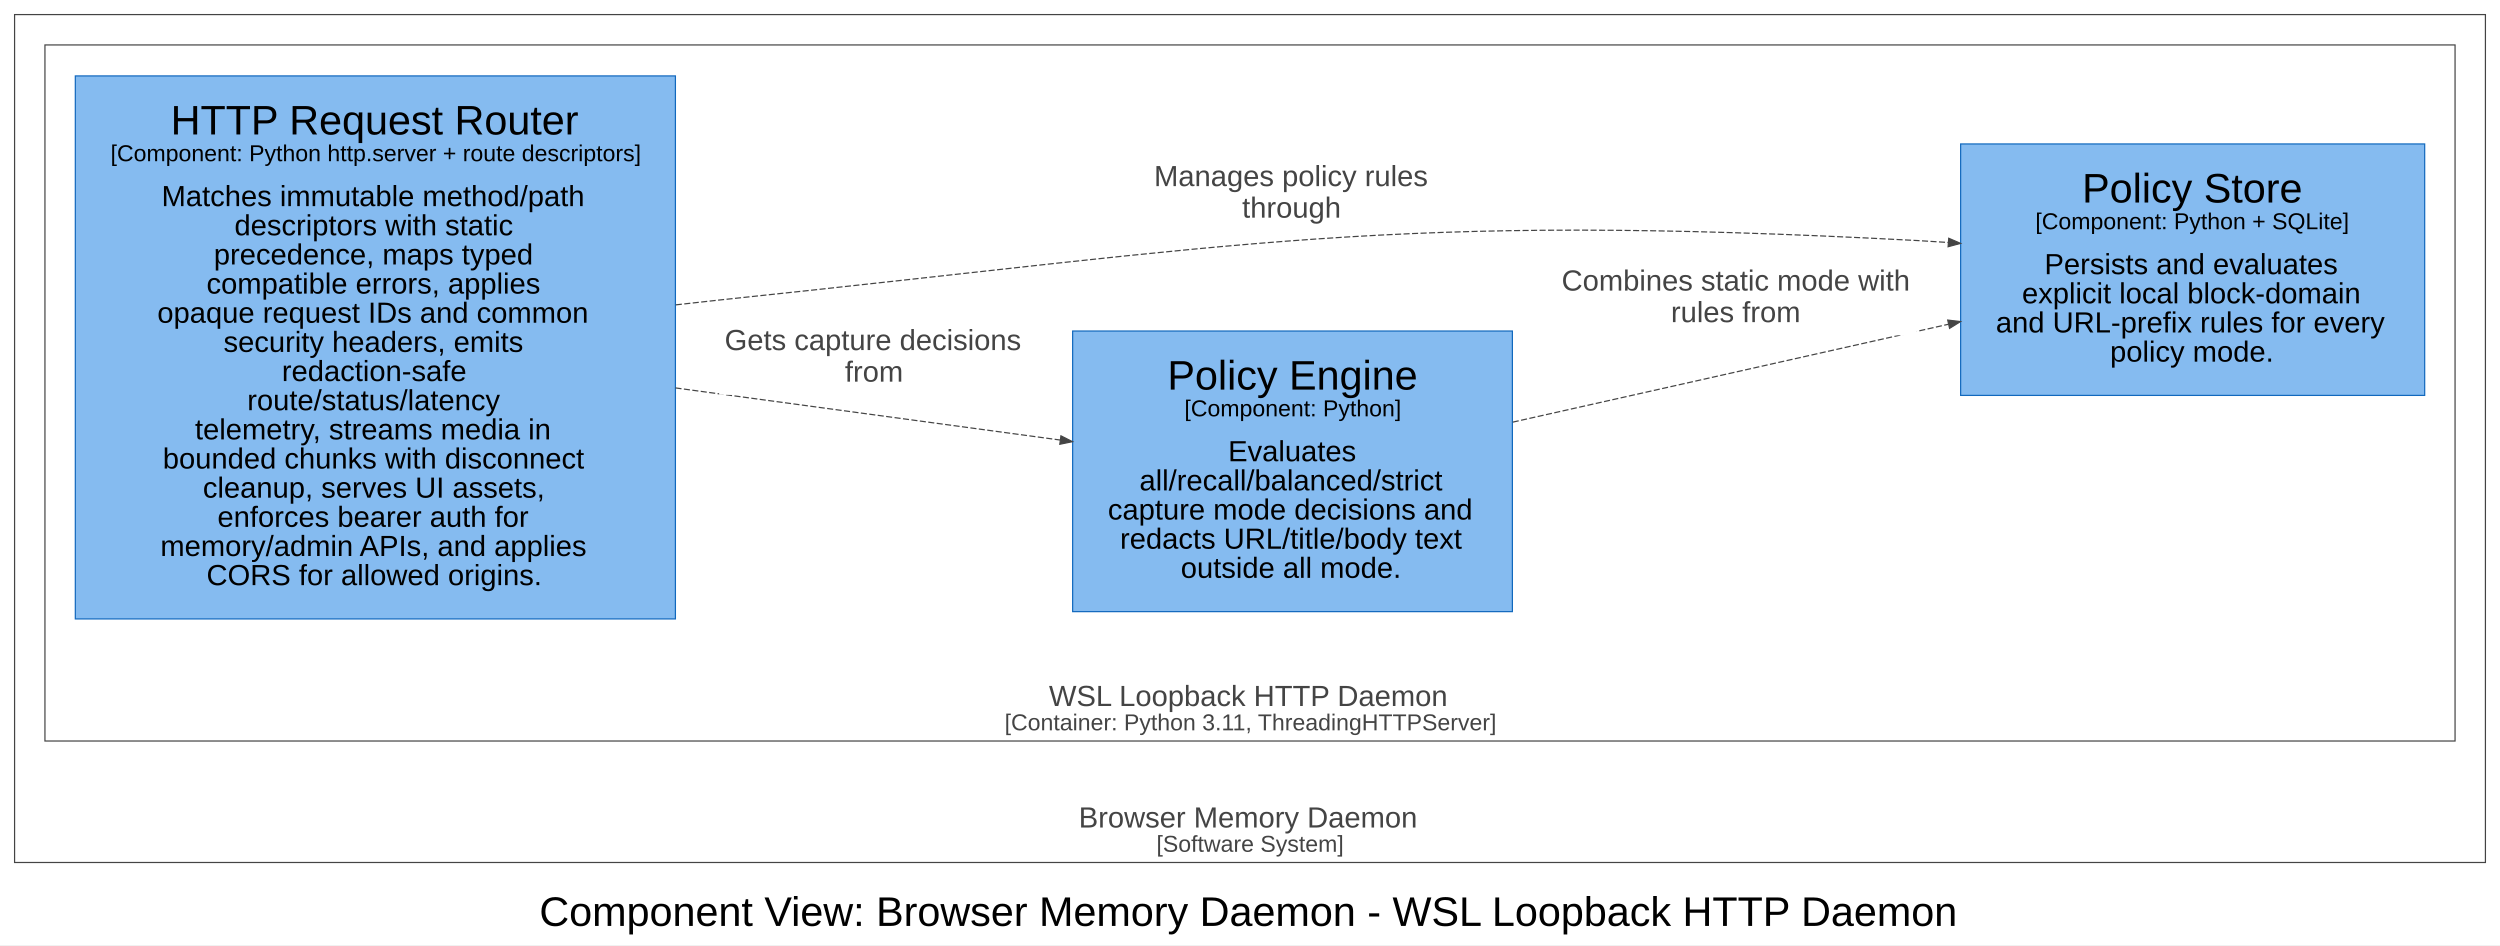
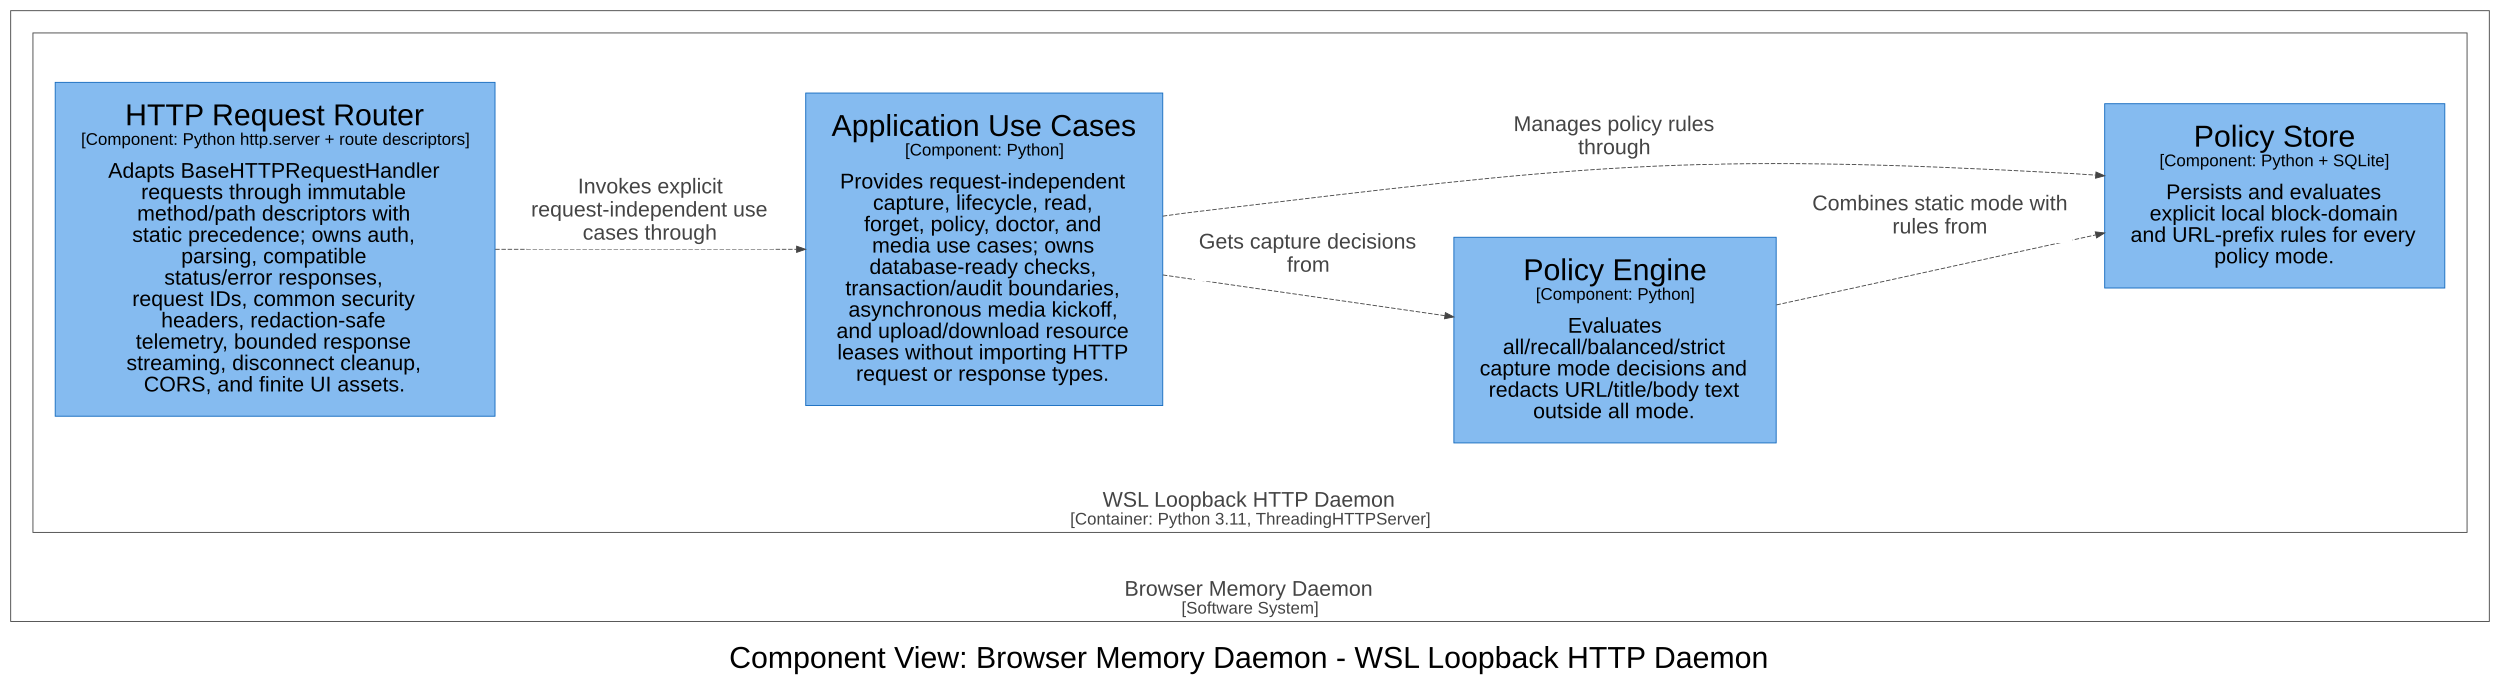
- <svg xmlns="http://www.w3.org/2000/svg" width="2058pt" height="778pt" viewBox="0.00 0.00 2058.00 778.00">
-   <g id="graph0" class="graph" transform="scale(1 1) rotate(0) translate(4 774)">
-     <polygon fill="white" stroke="transparent" points="-4,4 -4,-774 2054,-774 2054,4 -4,4" />
-     <text text-anchor="start" x="440" y="-11.8" font-family="Arial" font-size="34.00">Component View: Browser Memory Daemon - WSL Loopback HTTP Daemon</text>
+ <svg xmlns="http://www.w3.org/2000/svg" width="2808pt" height="766pt" viewBox="0.00 0.00 2808.00 766.00">
+   <g id="graph0" class="graph" transform="scale(1 1) rotate(0) translate(4 762)">
+     <polygon fill="white" stroke="transparent" points="-4,4 -4,-762 2804,-762 2804,4 -4,4" />
+     <text text-anchor="start" x="815" y="-11.8" font-family="Arial" font-size="34.00">Component View: Browser Memory Daemon - WSL Loopback HTTP Daemon</text>
    <g id="clust1" class="cluster">
-       <polygon fill="none" stroke="#444444" points="8,-64 8,-762 2042,-762 2042,-64 8,-64" />
-       <text text-anchor="start" x="884" y="-92.8" font-family="Arial" font-size="24.00" fill="#444444">Browser Memory Daemon</text>
-       <text text-anchor="start" x="948" y="-72.8" font-family="Arial" font-size="19.00" fill="#444444">[Software System]</text>
+       <polygon fill="none" stroke="#444444" points="8,-64 8,-750 2792,-750 2792,-64 8,-64" />
+       <text text-anchor="start" x="1259" y="-92.8" font-family="Arial" font-size="24.00" fill="#444444">Browser Memory Daemon</text>
+       <text text-anchor="start" x="1323" y="-72.8" font-family="Arial" font-size="19.00" fill="#444444">[Software System]</text>
    </g>
    <g id="clust2" class="cluster">
-       <polygon fill="none" stroke="#444444" points="33,-164 33,-737 2017,-737 2017,-164 33,-164" />
-       <text text-anchor="start" x="859.5" y="-192.8" font-family="Arial" font-size="24.00" fill="#444444">WSL Loopback HTTP Daemon</text>
-       <text text-anchor="start" x="823" y="-172.8" font-family="Arial" font-size="19.00" fill="#444444">[Container: Python 3.11, ThreadingHTTPServer]</text>
+       <polygon fill="none" stroke="#444444" points="33,-164 33,-725 2767,-725 2767,-164 33,-164" />
+       <text text-anchor="start" x="1234.5" y="-192.8" font-family="Arial" font-size="24.00" fill="#444444">WSL Loopback HTTP Daemon</text>
+       <text text-anchor="start" x="1198" y="-172.8" font-family="Arial" font-size="19.00" fill="#444444">[Container: Python 3.11, ThreadingHTTPServer]</text>
    </g>
    <g id="23" class="node">
-       <polygon fill="#85bbf0" stroke="#1168bd" points="552,-711.5 58,-711.5 58,-264.5 552,-264.5 552,-711.5" />
-       <text text-anchor="start" x="136.5" y="-663.3" font-family="Arial" font-size="34.00" fill="#000000">HTTP Request Router</text>
-       <text text-anchor="start" x="87" y="-641.3" font-family="Arial" font-size="19.00" fill="#000000">[Component: Python http.server + route descriptors]</text>
-       <text text-anchor="start" x="129" y="-604.3" font-family="Arial" font-size="24.00" fill="#000000">Matches immutable method/path</text>
-       <text text-anchor="start" x="189" y="-580.3" font-family="Arial" font-size="24.00" fill="#000000">descriptors with static</text>
-       <text text-anchor="start" x="172" y="-556.3" font-family="Arial" font-size="24.00" fill="#000000">precedence, maps typed</text>
-       <text text-anchor="start" x="166" y="-532.3" font-family="Arial" font-size="24.00" fill="#000000">compatible errors, applies</text>
-       <text text-anchor="start" x="125.5" y="-508.3" font-family="Arial" font-size="24.00" fill="#000000">opaque request IDs and common</text>
-       <text text-anchor="start" x="180" y="-484.3" font-family="Arial" font-size="24.00" fill="#000000">security headers, emits</text>
-       <text text-anchor="start" x="228" y="-460.3" font-family="Arial" font-size="24.00" fill="#000000">redaction-safe</text>
-       <text text-anchor="start" x="199.5" y="-436.3" font-family="Arial" font-size="24.00" fill="#000000">route/status/latency</text>
-       <text text-anchor="start" x="156.5" y="-412.3" font-family="Arial" font-size="24.00" fill="#000000">telemetry, streams media in</text>
-       <text text-anchor="start" x="130" y="-388.3" font-family="Arial" font-size="24.00" fill="#000000">bounded chunks with disconnect</text>
-       <text text-anchor="start" x="163" y="-364.3" font-family="Arial" font-size="24.00" fill="#000000">cleanup, serves UI assets,</text>
-       <text text-anchor="start" x="175" y="-340.3" font-family="Arial" font-size="24.00" fill="#000000">enforces bearer auth for</text>
-       <text text-anchor="start" x="128" y="-316.3" font-family="Arial" font-size="24.00" fill="#000000">memory/admin APIs, and applies</text>
-       <text text-anchor="start" x="166" y="-292.3" font-family="Arial" font-size="24.00" fill="#000000">CORS for allowed origins.</text>
+       <polygon fill="#85bbf0" stroke="#1168bd" points="552,-669.5 58,-669.5 58,-294.5 552,-294.5 552,-669.5" />
+       <text text-anchor="start" x="136.5" y="-621.3" font-family="Arial" font-size="34.00" fill="#000000">HTTP Request Router</text>
+       <text text-anchor="start" x="87" y="-599.3" font-family="Arial" font-size="19.00" fill="#000000">[Component: Python http.server + route descriptors]</text>
+       <text text-anchor="start" x="117.5" y="-562.3" font-family="Arial" font-size="24.00" fill="#000000">Adapts BaseHTTPRequestHandler</text>
+       <text text-anchor="start" x="154.5" y="-538.3" font-family="Arial" font-size="24.00" fill="#000000">requests through immutable</text>
+       <text text-anchor="start" x="150" y="-514.3" font-family="Arial" font-size="24.00" fill="#000000">method/path descriptors with</text>
+       <text text-anchor="start" x="144.5" y="-490.3" font-family="Arial" font-size="24.00" fill="#000000">static precedence; owns auth,</text>
+       <text text-anchor="start" x="199.5" y="-466.3" font-family="Arial" font-size="24.00" fill="#000000">parsing, compatible</text>
+       <text text-anchor="start" x="180.5" y="-442.3" font-family="Arial" font-size="24.00" fill="#000000">status/error responses,</text>
+       <text text-anchor="start" x="144.5" y="-418.3" font-family="Arial" font-size="24.00" fill="#000000">request IDs, common security</text>
+       <text text-anchor="start" x="177" y="-394.3" font-family="Arial" font-size="24.00" fill="#000000">headers, redaction-safe</text>
+       <text text-anchor="start" x="148.5" y="-370.3" font-family="Arial" font-size="24.00" fill="#000000">telemetry, bounded response</text>
+       <text text-anchor="start" x="138" y="-346.3" font-family="Arial" font-size="24.00" fill="#000000">streaming, disconnect cleanup,</text>
+       <text text-anchor="start" x="157.5" y="-322.3" font-family="Arial" font-size="24.00" fill="#000000">CORS, and finite UI assets.</text>
    </g>
-     <g id="25" class="node">
-       <polygon fill="#85bbf0" stroke="#1168bd" points="1241,-501.5 879,-501.5 879,-270.5 1241,-270.5 1241,-501.5" />
-       <text text-anchor="start" x="957" y="-453.3" font-family="Arial" font-size="34.00" fill="#000000">Policy Engine</text>
-       <text text-anchor="start" x="971" y="-431.3" font-family="Arial" font-size="19.00" fill="#000000">[Component: Python]</text>
-       <text text-anchor="start" x="1007" y="-394.3" font-family="Arial" font-size="24.00" fill="#000000">Evaluates</text>
-       <text text-anchor="start" x="934" y="-370.3" font-family="Arial" font-size="24.00" fill="#000000">all/recall/balanced/strict</text>
-       <text text-anchor="start" x="908" y="-346.3" font-family="Arial" font-size="24.00" fill="#000000">capture mode decisions and</text>
-       <text text-anchor="start" x="918" y="-322.3" font-family="Arial" font-size="24.00" fill="#000000">redacts URL/title/body text</text>
-       <text text-anchor="start" x="968" y="-298.3" font-family="Arial" font-size="24.00" fill="#000000">outside all mode.</text>
+     <g id="24" class="node">
+       <polygon fill="#85bbf0" stroke="#1168bd" points="1302,-657.5 901,-657.5 901,-306.5 1302,-306.5 1302,-657.5" />
+       <text text-anchor="start" x="930" y="-609.3" font-family="Arial" font-size="34.00" fill="#000000">Application Use Cases</text>
+       <text text-anchor="start" x="1012.5" y="-587.3" font-family="Arial" font-size="19.00" fill="#000000">[Component: Python]</text>
+       <text text-anchor="start" x="939.5" y="-550.3" font-family="Arial" font-size="24.00" fill="#000000">Provides request-independent</text>
+       <text text-anchor="start" x="976.5" y="-526.3" font-family="Arial" font-size="24.00" fill="#000000">capture, lifecycle, read,</text>
+       <text text-anchor="start" x="966.5" y="-502.3" font-family="Arial" font-size="24.00" fill="#000000">forget, policy, doctor, and</text>
+       <text text-anchor="start" x="975.5" y="-478.3" font-family="Arial" font-size="24.00" fill="#000000">media use cases; owns</text>
+       <text text-anchor="start" x="972.5" y="-454.3" font-family="Arial" font-size="24.00" fill="#000000">database-ready checks,</text>
+       <text text-anchor="start" x="945.5" y="-430.3" font-family="Arial" font-size="24.00" fill="#000000">transaction/audit boundaries,</text>
+       <text text-anchor="start" x="949" y="-406.3" font-family="Arial" font-size="24.00" fill="#000000">asynchronous media kickoff,</text>
+       <text text-anchor="start" x="935.5" y="-382.3" font-family="Arial" font-size="24.00" fill="#000000">and upload/download resource</text>
+       <text text-anchor="start" x="936.5" y="-358.3" font-family="Arial" font-size="24.00" fill="#000000">leases without importing HTTP</text>
+       <text text-anchor="start" x="957.5" y="-334.3" font-family="Arial" font-size="24.00" fill="#000000">request or response types.</text>
    </g>
-     <g id="113" class="edge">
-       <path fill="none" stroke="#444444" stroke-dasharray="5,2" d="M552.04,-454.67C654.91,-440.74 772.61,-424.79 868.69,-411.78" />
-       <polygon fill="#444444" stroke="#444444" points="869.37,-415.22 878.81,-410.41 868.43,-408.28 869.37,-415.22" />
-       <polygon fill="white" stroke="transparent" points="588,-449 588,-509 843,-509 843,-449 588,-449" />
-       <text text-anchor="start" x="592.5" y="-485.8" font-family="Arial" font-size="24.00" fill="#444444">Gets capture decisions</text>
-       <text text-anchor="start" x="691.5" y="-459.8" font-family="Arial" font-size="24.00" fill="#444444">from</text>
+     <g id="114" class="edge">
+       <path fill="none" stroke="#444444" stroke-dasharray="5,2" d="M552.22,-482C660.59,-482 786.59,-482 890.45,-482" />
+       <polygon fill="#444444" stroke="#444444" points="890.75,-485.5 900.75,-482 890.75,-478.5 890.75,-485.5" />
+       <polygon fill="white" stroke="transparent" points="588,-482 588,-568 865,-568 865,-482 588,-482" />
+       <text text-anchor="start" x="645" y="-544.8" font-family="Arial" font-size="24.00" fill="#444444">Invokes explicit</text>
+       <text text-anchor="start" x="592.5" y="-518.8" font-family="Arial" font-size="24.00" fill="#444444">request-independent use</text>
+       <text text-anchor="start" x="650.5" y="-492.8" font-family="Arial" font-size="24.00" fill="#444444">cases through</text>
    </g>
    <g id="26" class="node">
-       <polygon fill="#85bbf0" stroke="#1168bd" points="1992,-655.5 1610,-655.5 1610,-448.5 1992,-448.5 1992,-655.5" />
-       <text text-anchor="start" x="1710" y="-607.3" font-family="Arial" font-size="34.00" fill="#000000">Policy Store</text>
-       <text text-anchor="start" x="1671.5" y="-585.3" font-family="Arial" font-size="19.00" fill="#000000">[Component: Python + SQLite]</text>
-       <text text-anchor="start" x="1679" y="-548.3" font-family="Arial" font-size="24.00" fill="#000000">Persists and evaluates</text>
-       <text text-anchor="start" x="1660.5" y="-524.3" font-family="Arial" font-size="24.00" fill="#000000">explicit local block-domain</text>
-       <text text-anchor="start" x="1639" y="-500.3" font-family="Arial" font-size="24.00" fill="#000000">and URL-prefix rules for every</text>
-       <text text-anchor="start" x="1733" y="-476.3" font-family="Arial" font-size="24.00" fill="#000000">policy mode.</text>
+       <polygon fill="#85bbf0" stroke="#1168bd" points="1991,-495.5 1629,-495.5 1629,-264.5 1991,-264.5 1991,-495.5" />
+       <text text-anchor="start" x="1707" y="-447.3" font-family="Arial" font-size="34.00" fill="#000000">Policy Engine</text>
+       <text text-anchor="start" x="1721" y="-425.3" font-family="Arial" font-size="19.00" fill="#000000">[Component: Python]</text>
+       <text text-anchor="start" x="1757" y="-388.3" font-family="Arial" font-size="24.00" fill="#000000">Evaluates</text>
+       <text text-anchor="start" x="1684" y="-364.3" font-family="Arial" font-size="24.00" fill="#000000">all/recall/balanced/strict</text>
+       <text text-anchor="start" x="1658" y="-340.3" font-family="Arial" font-size="24.00" fill="#000000">capture mode decisions and</text>
+       <text text-anchor="start" x="1668" y="-316.3" font-family="Arial" font-size="24.00" fill="#000000">redacts URL/title/body text</text>
+       <text text-anchor="start" x="1718" y="-292.3" font-family="Arial" font-size="24.00" fill="#000000">outside all mode.</text>
    </g>
-     <g id="115" class="edge">
-       <path fill="none" stroke="#444444" stroke-dasharray="5,2" d="M552.34,-523.04C564.39,-524.45 576.33,-525.78 588,-527 1024.38,-572.64 1135.85,-599.2 1574,-576 1582.43,-575.55 1591.02,-575.01 1599.7,-574.4" />
-       <polygon fill="#444444" stroke="#444444" points="1600.2,-577.87 1609.91,-573.65 1599.68,-570.89 1600.2,-577.87" />
-       <polygon fill="white" stroke="transparent" points="942,-584 942,-644 1178,-644 1178,-584 942,-584" />
-       <text text-anchor="start" x="946" y="-620.8" font-family="Arial" font-size="24.00" fill="#444444">Manages policy rules</text>
-       <text text-anchor="start" x="1018.5" y="-594.8" font-family="Arial" font-size="24.00" fill="#444444">through</text>
+     <g id="116" class="edge">
+       <path fill="none" stroke="#444444" stroke-dasharray="5,2" d="M1302.12,-453.18C1401.44,-438.84 1520.87,-421.6 1618.86,-407.45" />
+       <polygon fill="#444444" stroke="#444444" points="1619.48,-410.9 1628.87,-406.01 1618.48,-403.97 1619.48,-410.9" />
+       <polygon fill="white" stroke="transparent" points="1338,-446 1338,-506 1593,-506 1593,-446 1338,-446" />
+       <text text-anchor="start" x="1342.5" y="-482.8" font-family="Arial" font-size="24.00" fill="#444444">Gets capture decisions</text>
+       <text text-anchor="start" x="1441.5" y="-456.8" font-family="Arial" font-size="24.00" fill="#444444">from</text>
    </g>
-     <g id="123" class="edge">
-       <path fill="none" stroke="#444444" stroke-dasharray="5,2" d="M1241.31,-426.5C1349.77,-450.86 1488.01,-481.92 1599.84,-507.04" />
-       <polygon fill="#444444" stroke="#444444" points="1599.37,-510.52 1609.89,-509.3 1600.9,-503.69 1599.37,-510.52" />
-       <polygon fill="white" stroke="transparent" points="1277,-498 1277,-558 1574,-558 1574,-498 1277,-498" />
-       <text text-anchor="start" x="1281.5" y="-534.8" font-family="Arial" font-size="24.00" fill="#444444">Combines static mode with</text>
-       <text text-anchor="start" x="1371.5" y="-508.8" font-family="Arial" font-size="24.00" fill="#444444">rules from</text>
+     <g id="27" class="node">
+       <polygon fill="#85bbf0" stroke="#1168bd" points="2742,-645.5 2360,-645.5 2360,-438.5 2742,-438.5 2742,-645.5" />
+       <text text-anchor="start" x="2460" y="-597.3" font-family="Arial" font-size="34.00" fill="#000000">Policy Store</text>
+       <text text-anchor="start" x="2421.5" y="-575.3" font-family="Arial" font-size="19.00" fill="#000000">[Component: Python + SQLite]</text>
+       <text text-anchor="start" x="2429" y="-538.3" font-family="Arial" font-size="24.00" fill="#000000">Persists and evaluates</text>
+       <text text-anchor="start" x="2410.5" y="-514.3" font-family="Arial" font-size="24.00" fill="#000000">explicit local block-domain</text>
+       <text text-anchor="start" x="2389" y="-490.3" font-family="Arial" font-size="24.00" fill="#000000">and URL-prefix rules for every</text>
+       <text text-anchor="start" x="2483" y="-466.3" font-family="Arial" font-size="24.00" fill="#000000">policy mode.</text>
+     </g>
+     <g id="118" class="edge">
+       <path fill="none" stroke="#444444" stroke-dasharray="5,2" d="M1302.05,-519.21C1314.19,-520.97 1326.25,-522.59 1338,-524 1773.52,-576.25 1886.03,-591.15 2324,-567 2332.43,-566.54 2341.03,-565.97 2349.7,-565.33" />
+       <polygon fill="#444444" stroke="#444444" points="2350.22,-568.81 2359.92,-564.55 2349.69,-561.83 2350.22,-568.81" />
+       <polygon fill="white" stroke="transparent" points="1692,-578 1692,-638 1928,-638 1928,-578 1692,-578" />
+       <text text-anchor="start" x="1696" y="-614.8" font-family="Arial" font-size="24.00" fill="#444444">Manages policy rules</text>
+       <text text-anchor="start" x="1768.5" y="-588.8" font-family="Arial" font-size="24.00" fill="#444444">through</text>
+     </g>
+     <g id="126" class="edge">
+       <path fill="none" stroke="#444444" stroke-dasharray="5,2" d="M1991.31,-419.53C2099.77,-443.3 2238.01,-473.61 2349.84,-498.12" />
+       <polygon fill="#444444" stroke="#444444" points="2349.37,-501.6 2359.89,-500.33 2350.87,-494.77 2349.37,-501.6" />
+       <polygon fill="white" stroke="transparent" points="2027,-489 2027,-549 2324,-549 2324,-489 2027,-489" />
+       <text text-anchor="start" x="2031.5" y="-525.8" font-family="Arial" font-size="24.00" fill="#444444">Combines static mode with</text>
+       <text text-anchor="start" x="2121.5" y="-499.8" font-family="Arial" font-size="24.00" fill="#444444">rules from</text>
    </g>
  </g>
</svg>
